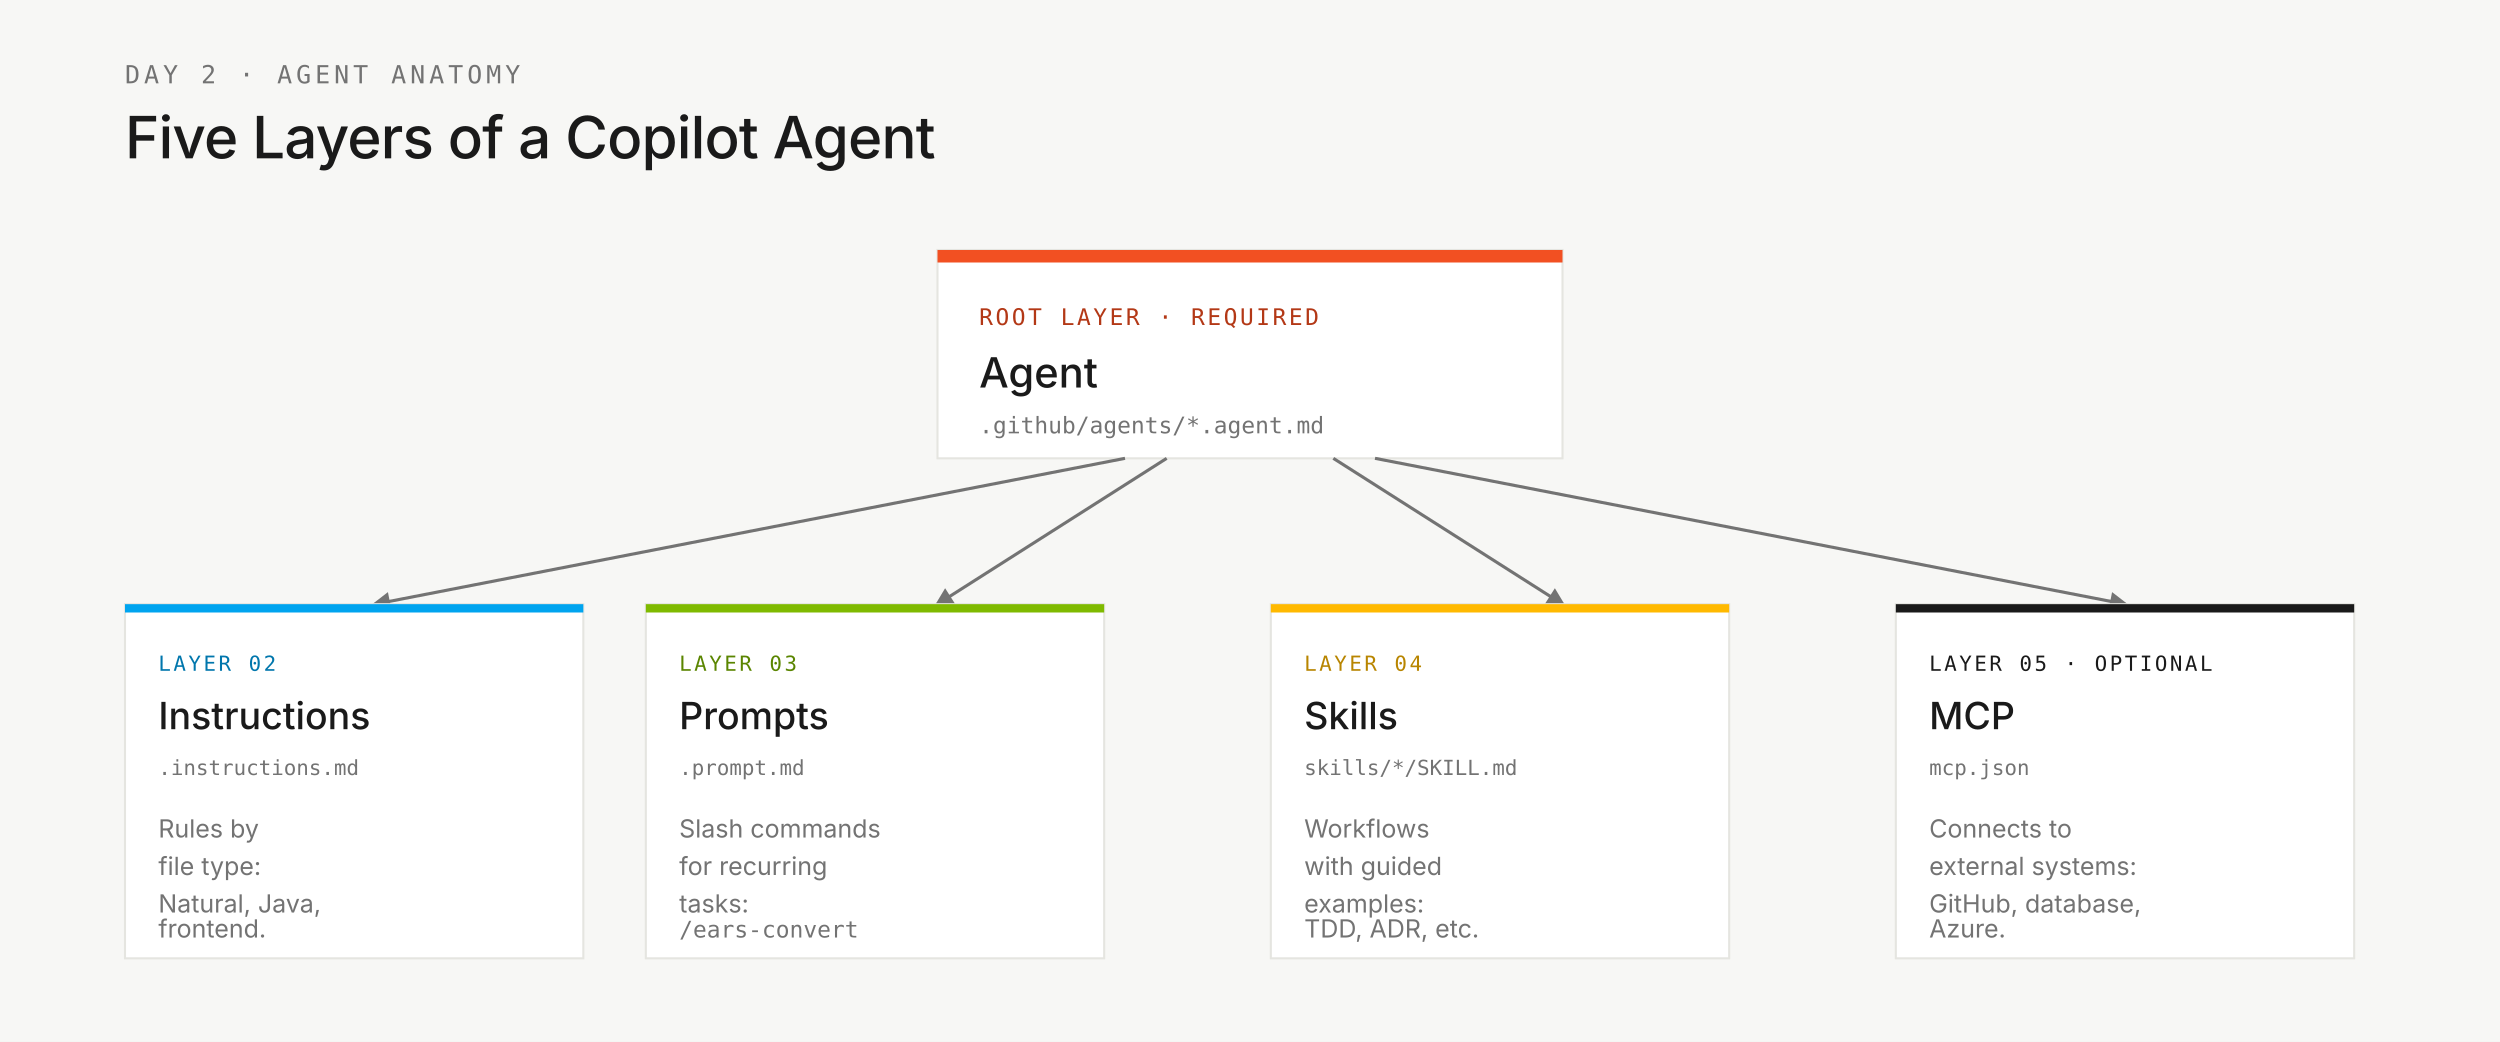
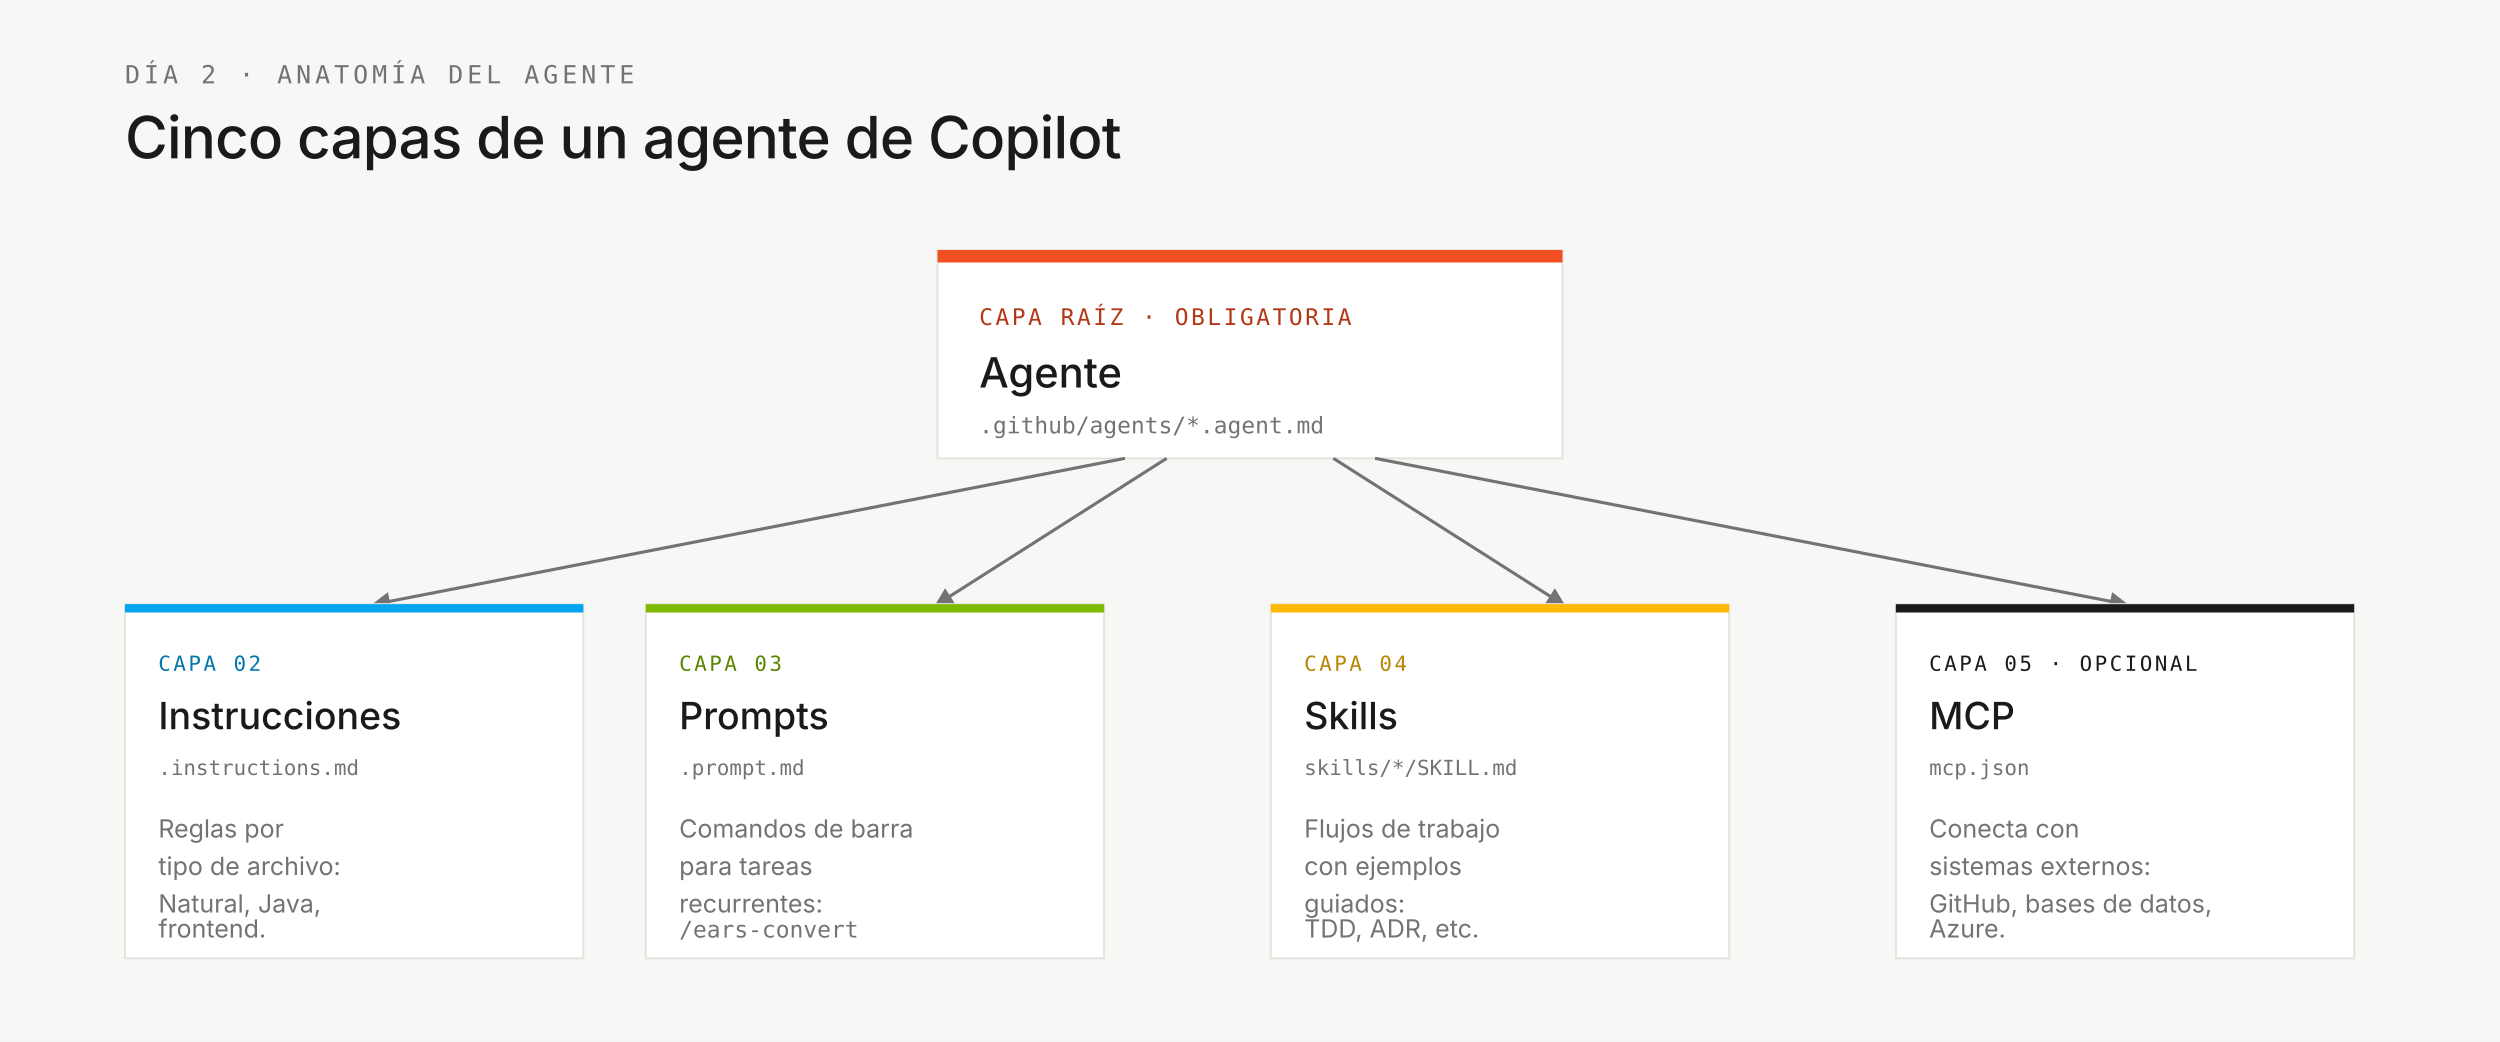
<svg xmlns="http://www.w3.org/2000/svg" viewBox="0 0 1200 500" font-family="Inter, system-ui, sans-serif">
  <rect width="1200" height="500" fill="#F7F7F5" />
-   <text x="60" y="40" fill="#737373" font-family="JetBrains Mono, monospace" font-size="12" font-weight="500" letter-spacing="1.9">DAY 2 · AGENT ANATOMY</text>
-   <text x="60" y="76" fill="#1A1A1A" font-size="28" font-weight="500" letter-spacing="-0.4">Five Layers of a Copilot Agent</text>
+   <text x="60" y="40" fill="#737373" font-family="JetBrains Mono, monospace" font-size="12" font-weight="500" letter-spacing="1.9">DÍA 2 · ANATOMÍA DEL AGENTE</text>
+   <text x="60" y="76" fill="#1A1A1A" font-size="28" font-weight="500" letter-spacing="-0.4">Cinco capas de un agente de Copilot</text>
  <g transform="translate(450, 120)">
    <rect width="300" height="100" fill="#FFFFFF" stroke="#E5E5E0" stroke-width="1" />
    <rect x="0" y="0" width="300" height="6" fill="#F25022" />
-     <text x="20" y="36" fill="#B33816" font-family="JetBrains Mono, monospace" font-size="11" font-weight="500" letter-spacing="1.2">ROOT LAYER · REQUIRED</text>
-     <text x="20" y="66" fill="#1A1A1A" font-size="20" font-weight="500">Agent</text>
+     <text x="20" y="36" fill="#B33816" font-family="JetBrains Mono, monospace" font-size="11" font-weight="500" letter-spacing="1.2">CAPA RAÍZ · OBLIGATORIA</text>
+     <text x="20" y="66" fill="#1A1A1A" font-size="20" font-weight="500">Agente</text>
    <text x="20" y="88" fill="#737373" font-family="JetBrains Mono, monospace" font-size="11">.github/agents/*.agent.md</text>
  </g>
  <g fill="none" stroke="#737373" stroke-width="1.5">
    <line x1="540" y1="220" x2="180" y2="290" marker-end="url(#arr)" />
    <line x1="560" y1="220" x2="450" y2="290" marker-end="url(#arr)" />
    <line x1="640" y1="220" x2="750" y2="290" marker-end="url(#arr)" />
    <line x1="660" y1="220" x2="1020" y2="290" marker-end="url(#arr)" />
  </g>
  <g transform="translate(60, 290)">
    <rect width="220" height="170" fill="#FFFFFF" stroke="#E5E5E0" stroke-width="1" />
    <rect x="0" y="0" width="220" height="4" fill="#00A4EF" />
-     <text x="16" y="32" fill="#0076AC" font-family="JetBrains Mono, monospace" font-size="10" font-weight="500" letter-spacing="1.2">LAYER 02</text>
-     <text x="16" y="60" fill="#1A1A1A" font-size="18" font-weight="500">Instructions</text>
+     <text x="16" y="32" fill="#0076AC" font-family="JetBrains Mono, monospace" font-size="10" font-weight="500" letter-spacing="1.2">CAPA 02</text>
+     <text x="16" y="60" fill="#1A1A1A" font-size="18" font-weight="500">Instrucciones</text>
    <text x="16" y="82" fill="#737373" font-family="JetBrains Mono, monospace" font-size="10">.instructions.md</text>
-     <text x="16" y="112" fill="#737373" font-size="12">Rules by</text>
-     <text x="16" y="130" fill="#737373" font-size="12">file type:</text>
+     <text x="16" y="112" fill="#737373" font-size="12">Reglas por</text>
+     <text x="16" y="130" fill="#737373" font-size="12">tipo de archivo:</text>
    <text x="16" y="148" fill="#737373" font-size="12">Natural, Java,</text>
    <text x="16" y="160" fill="#737373" font-size="12">frontend.</text>
  </g>
  <g transform="translate(310, 290)">
    <rect width="220" height="170" fill="#FFFFFF" stroke="#E5E5E0" stroke-width="1" />
    <rect x="0" y="0" width="220" height="4" fill="#7FBA00" />
-     <text x="16" y="32" fill="#5A8500" font-family="JetBrains Mono, monospace" font-size="10" font-weight="500" letter-spacing="1.2">LAYER 03</text>
+     <text x="16" y="32" fill="#5A8500" font-family="JetBrains Mono, monospace" font-size="10" font-weight="500" letter-spacing="1.2">CAPA 03</text>
    <text x="16" y="60" fill="#1A1A1A" font-size="18" font-weight="500">Prompts</text>
    <text x="16" y="82" fill="#737373" font-family="JetBrains Mono, monospace" font-size="10">.prompt.md</text>
-     <text x="16" y="112" fill="#737373" font-size="12">Slash commands</text>
-     <text x="16" y="130" fill="#737373" font-size="12">for recurring</text>
-     <text x="16" y="148" fill="#737373" font-size="12">tasks:</text>
+     <text x="16" y="112" fill="#737373" font-size="12">Comandos de barra</text>
+     <text x="16" y="130" fill="#737373" font-size="12">para tareas</text>
+     <text x="16" y="148" fill="#737373" font-size="12">recurrentes:</text>
    <text x="16" y="160" fill="#737373" font-family="JetBrains Mono, monospace" font-size="11">/ears-convert</text>
  </g>
  <g transform="translate(610, 290)">
    <rect width="220" height="170" fill="#FFFFFF" stroke="#E5E5E0" stroke-width="1" />
    <rect x="0" y="0" width="220" height="4" fill="#FFB900" />
-     <text x="16" y="32" fill="#B88500" font-family="JetBrains Mono, monospace" font-size="10" font-weight="500" letter-spacing="1.2">LAYER 04</text>
+     <text x="16" y="32" fill="#B88500" font-family="JetBrains Mono, monospace" font-size="10" font-weight="500" letter-spacing="1.2">CAPA 04</text>
    <text x="16" y="60" fill="#1A1A1A" font-size="18" font-weight="500">Skills</text>
    <text x="16" y="82" fill="#737373" font-family="JetBrains Mono, monospace" font-size="10">skills/*/SKILL.md</text>
-     <text x="16" y="112" fill="#737373" font-size="12">Workflows</text>
-     <text x="16" y="130" fill="#737373" font-size="12">with guided</text>
-     <text x="16" y="148" fill="#737373" font-size="12">examples:</text>
+     <text x="16" y="112" fill="#737373" font-size="12">Flujos de trabajo</text>
+     <text x="16" y="130" fill="#737373" font-size="12">con ejemplos</text>
+     <text x="16" y="148" fill="#737373" font-size="12">guiados:</text>
    <text x="16" y="160" fill="#737373" font-size="12">TDD, ADR, etc.</text>
  </g>
  <g transform="translate(910, 290)">
    <rect width="220" height="170" fill="#FFFFFF" stroke="#E5E5E0" stroke-width="1" />
    <rect x="0" y="0" width="220" height="4" fill="#1A1A1A" />
-     <text x="16" y="32" fill="#1A1A1A" font-family="JetBrains Mono, monospace" font-size="10" font-weight="500" letter-spacing="1.2">LAYER 05 · OPTIONAL</text>
+     <text x="16" y="32" fill="#1A1A1A" font-family="JetBrains Mono, monospace" font-size="10" font-weight="500" letter-spacing="1.2">CAPA 05 · OPCIONAL</text>
    <text x="16" y="60" fill="#1A1A1A" font-size="18" font-weight="500">MCP</text>
    <text x="16" y="82" fill="#737373" font-family="JetBrains Mono, monospace" font-size="10">mcp.json</text>
-     <text x="16" y="112" fill="#737373" font-size="12">Connects to</text>
-     <text x="16" y="130" fill="#737373" font-size="12">external systems:</text>
-     <text x="16" y="148" fill="#737373" font-size="12">GitHub, database,</text>
+     <text x="16" y="112" fill="#737373" font-size="12">Conecta con</text>
+     <text x="16" y="130" fill="#737373" font-size="12">sistemas externos:</text>
+     <text x="16" y="148" fill="#737373" font-size="12">GitHub, bases de datos,</text>
    <text x="16" y="160" fill="#737373" font-size="12">Azure.</text>
  </g>
  <defs>
    <marker id="arr" viewBox="0 0 10 10" refX="8" refY="5" markerWidth="6" markerHeight="6" orient="auto">
      <path d="M0,0 L10,5 L0,10 z" fill="#737373" />
    </marker>
  </defs>
</svg>
